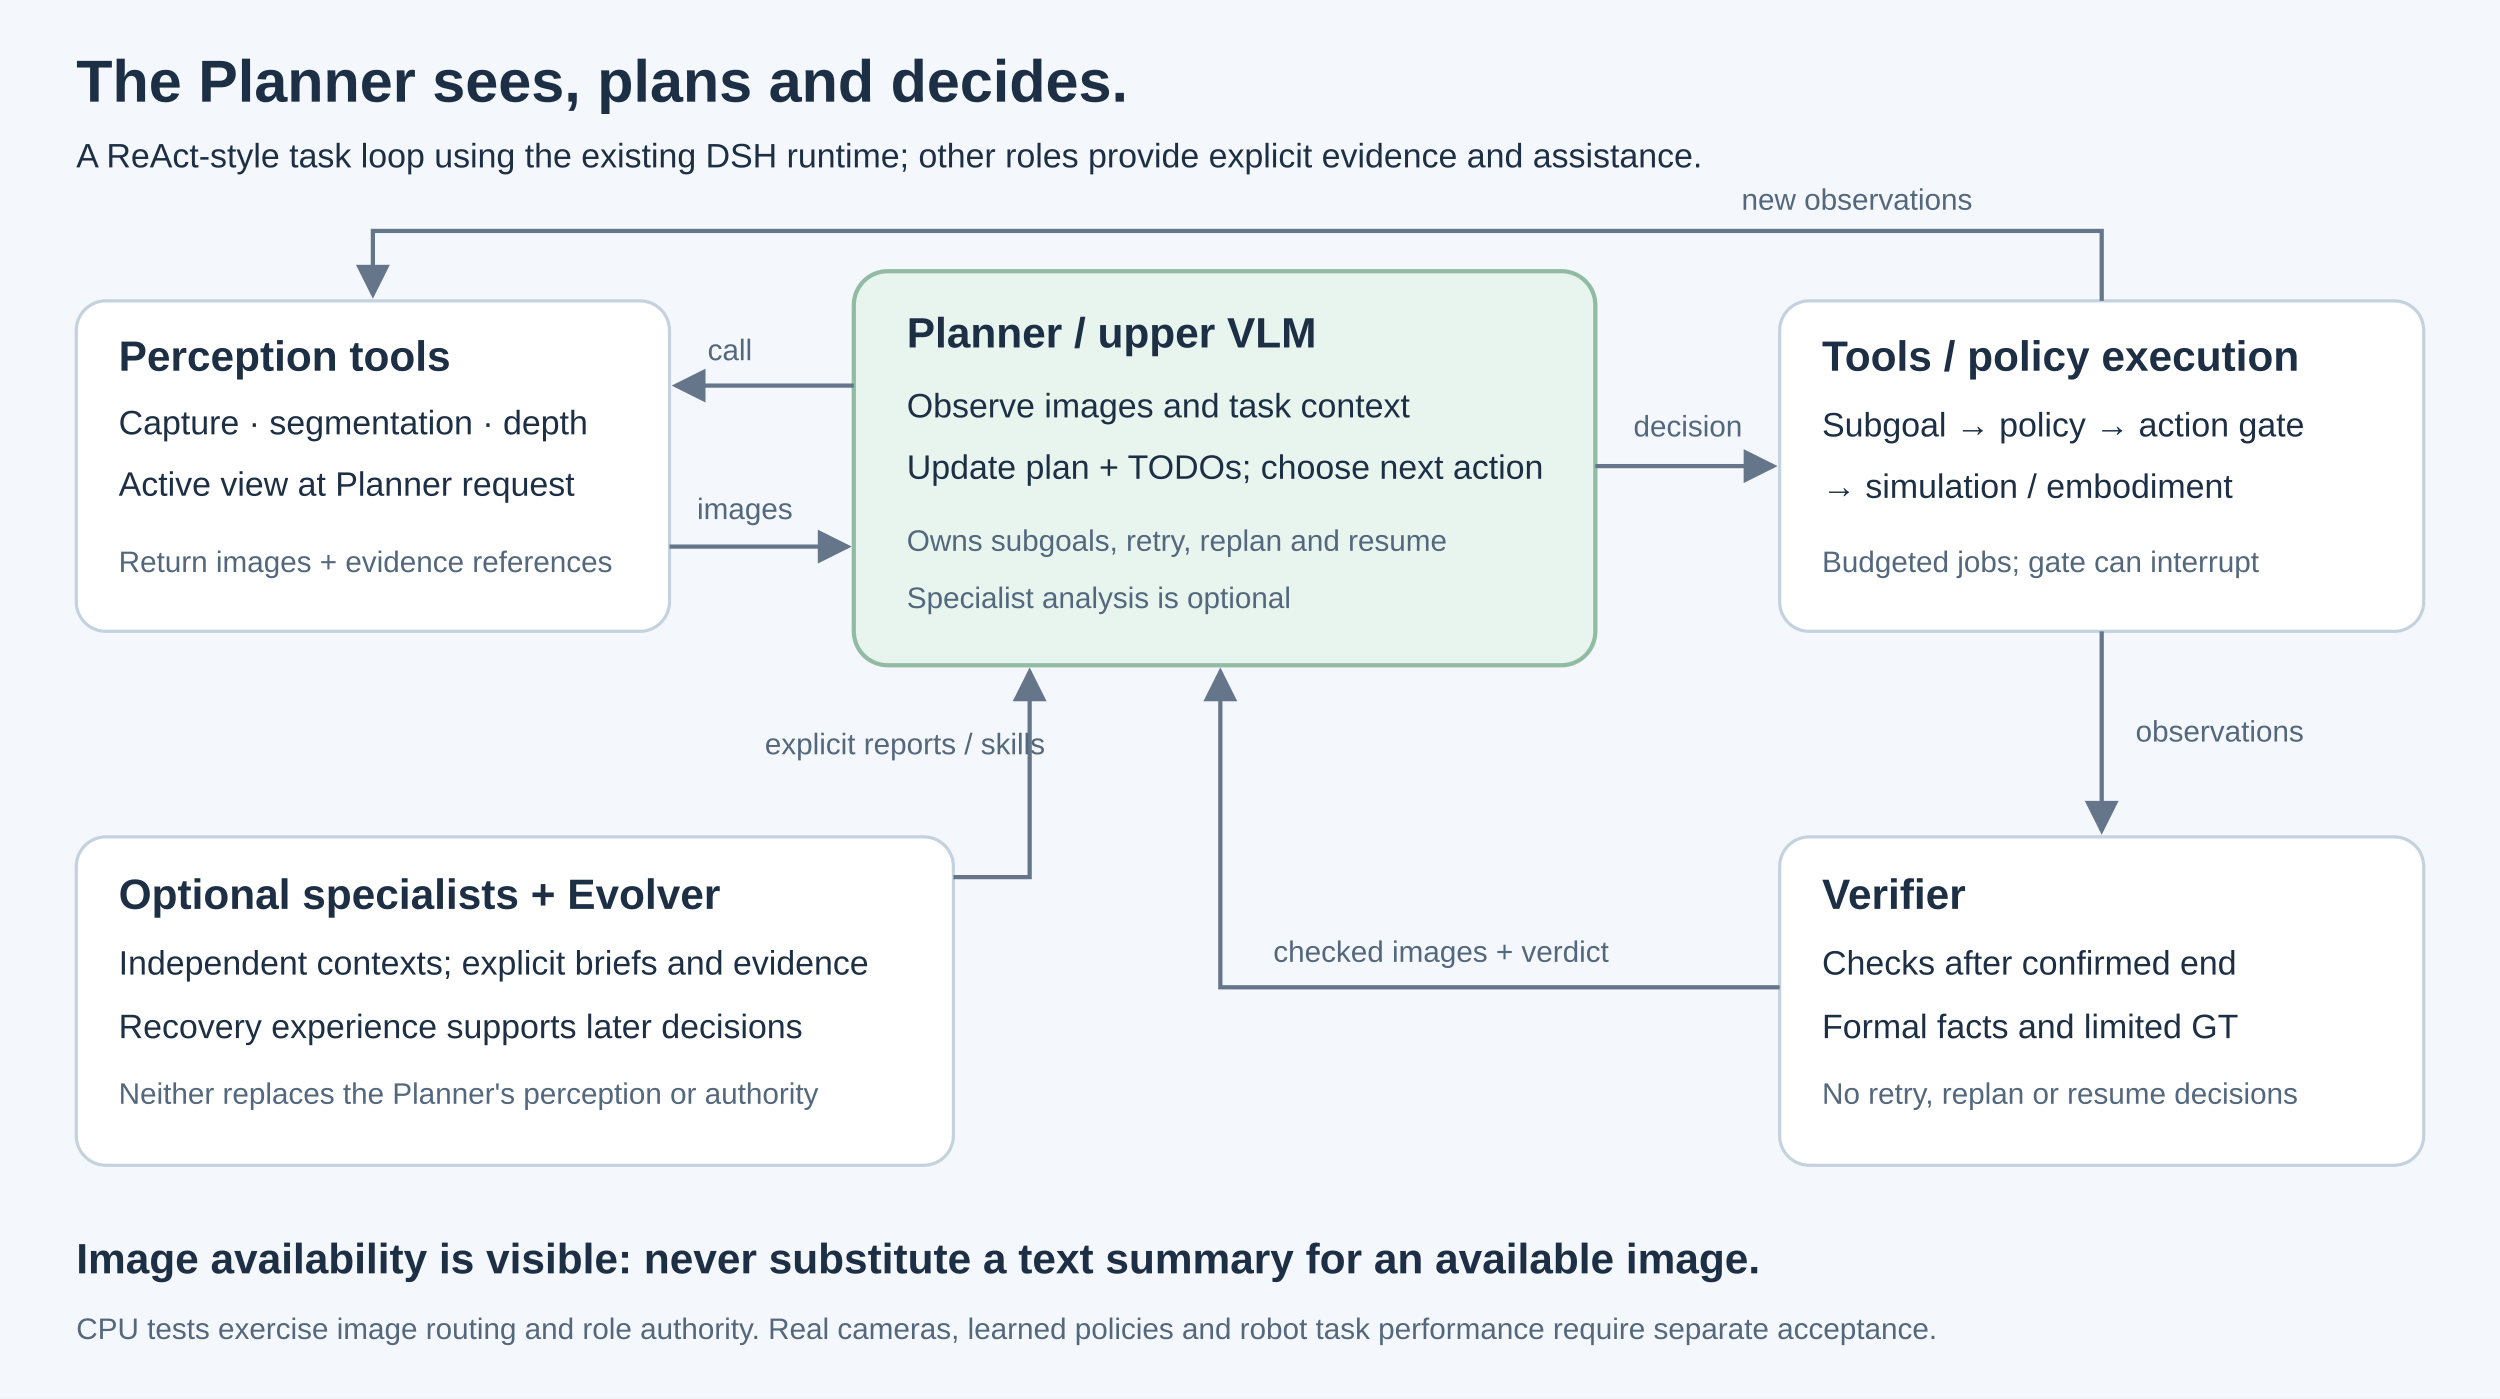
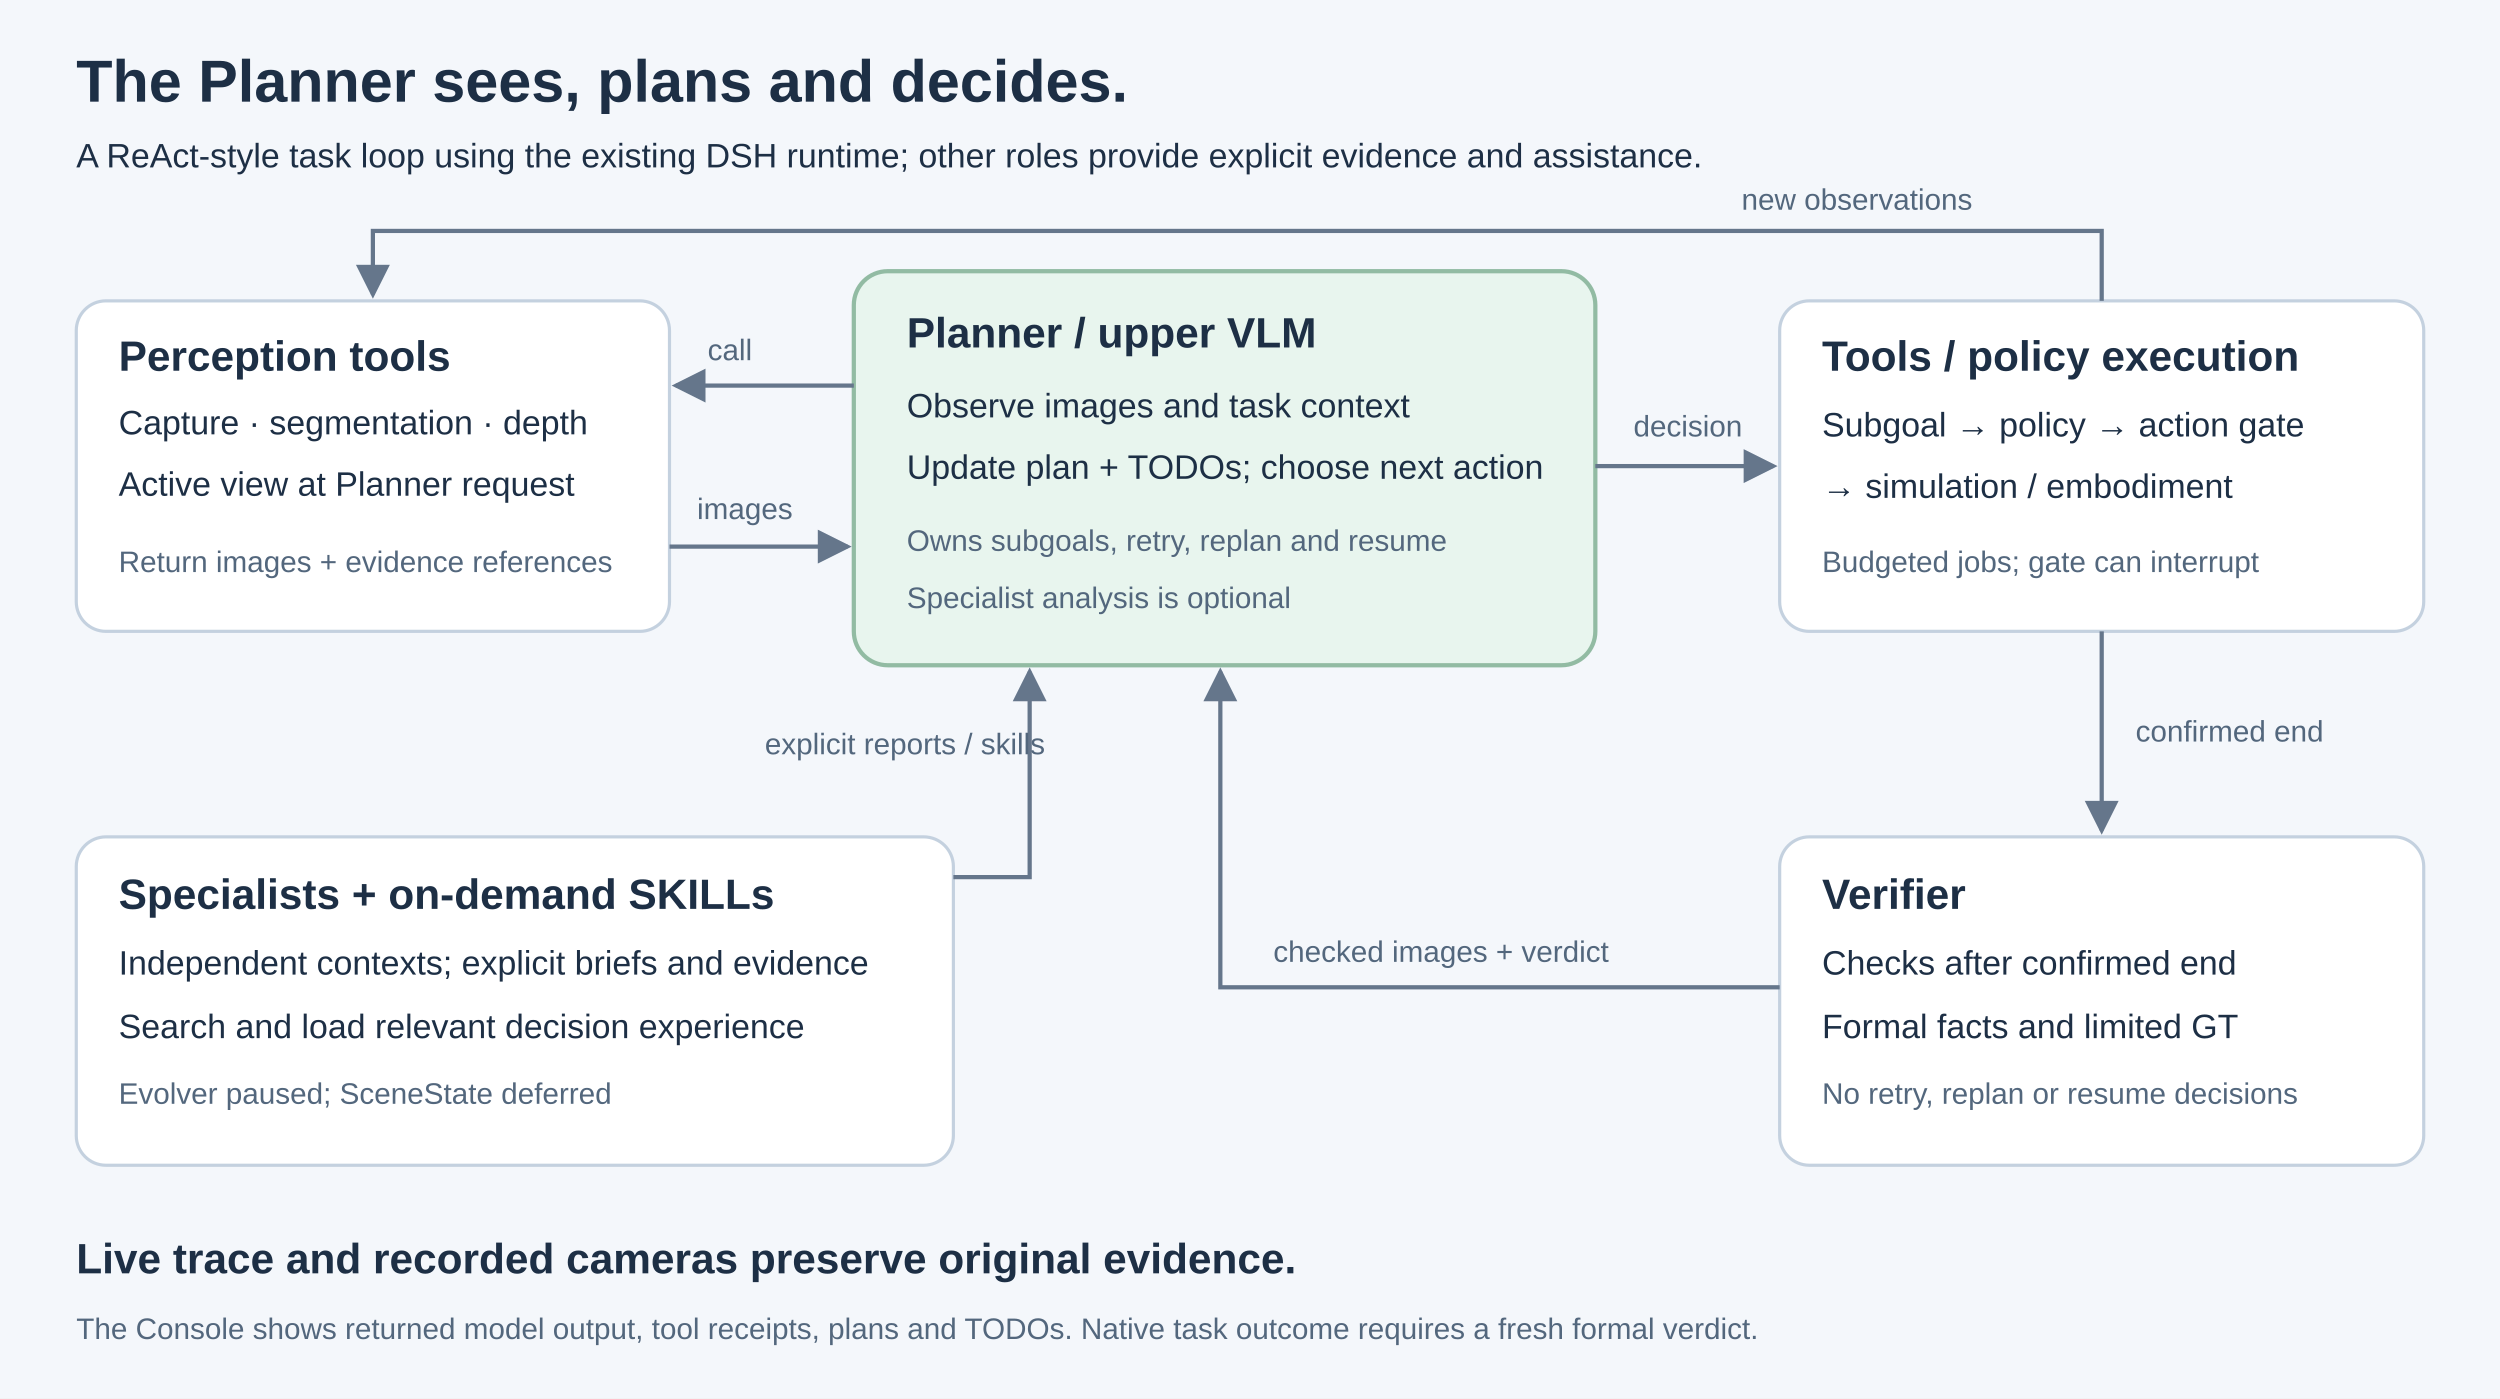
<svg xmlns="http://www.w3.org/2000/svg" width="1180" height="660" viewBox="0 0 1180 660" role="img" aria-labelledby="title desc">
  <defs>
    <marker id="arrow" markerWidth="8" markerHeight="8" refX="7" refY="4" orient="auto">
      <path d="M0 0L8 4L0 8" fill="#65768b" />
    </marker>
    <style>text{font-family:Arial,sans-serif;fill:#1d2f45}.title{font-size:28px;font-weight:700}.heading{font-size:20px;font-weight:700}.body{font-size:16px}.small{font-size:14px;fill:#53677d}.line{fill:none;stroke:#65768b;stroke-width:2;marker-end:url(#arrow)}.box{fill:white;stroke:#c4d1df;stroke-width:1.5}</style>
  </defs>
  <rect width="1180" height="660" fill="#f4f7fb" />
  <text x="36" y="48" class="title">The Planner sees, plans and decides.</text>
  <text x="36" y="79" class="body">A ReAct-style task loop using the existing DSH runtime; other roles provide explicit evidence and assistance.</text>
  <rect x="36" y="142" width="280" height="156" rx="14" class="box" />
  <text x="56" y="175" class="heading">Perception tools</text>
  <text x="56" y="205" class="body">Capture · segmentation · depth</text>
  <text x="56" y="234" class="body">Active view at Planner request</text>
  <text x="56" y="270" class="small">Return images + evidence references</text>
  <rect x="403" y="128" width="350" height="186" rx="16" fill="#e8f5ee" stroke="#92bba3" stroke-width="2" />
  <text x="428" y="164" class="heading">Planner / upper VLM</text>
  <text x="428" y="197" class="body">Observe images and task context</text>
  <text x="428" y="226" class="body">Update plan + TODOs; choose next action</text>
  <text x="428" y="260" class="small">Owns subgoals, retry, replan and resume</text>
  <text x="428" y="287" class="small">Specialist analysis is optional</text>
  <path d="M403 182H319" class="line" />
  <text x="334" y="170" class="small">call</text>
  <path d="M316 258H400" class="line" />
  <text x="329" y="245" class="small">images</text>
  <rect x="840" y="142" width="304" height="156" rx="14" class="box" />
  <text x="860" y="175" class="heading">Tools / policy execution</text>
  <text x="860" y="206" class="body">Subgoal → policy → action gate</text>
  <text x="860" y="235" class="body">→ simulation / embodiment</text>
  <text x="860" y="270" class="small">Budgeted jobs; gate can interrupt</text>
  <path d="M753 220H837" class="line" />
  <text x="771" y="206" class="small">decision</text>
  <rect x="840" y="395" width="304" height="155" rx="14" class="box" />
  <text x="860" y="429" class="heading">Verifier</text>
  <text x="860" y="460" class="body">Checks after confirmed end</text>
  <text x="860" y="490" class="body">Formal facts and limited GT</text>
  <text x="860" y="521" class="small">No retry, replan or resume decisions</text>
  <path d="M992 298V392" class="line" />
-   <text x="1008" y="350" class="small">observations</text>
+   <text x="1008" y="350" class="small">confirmed end</text>
  <path d="M840 466H576V317" class="line" />
  <text x="601" y="454" class="small">checked images + verdict</text>
  <path d="M992 142V109H176V139" class="line" />
  <text x="822" y="99" class="small">new observations</text>
  <rect x="36" y="395" width="414" height="155" rx="14" class="box" />
-   <text x="56" y="429" class="heading">Optional specialists + Evolver</text>
+   <text x="56" y="429" class="heading">Specialists + on-demand SKILLs</text>
  <text x="56" y="460" class="body">Independent contexts; explicit briefs and evidence</text>
-   <text x="56" y="490" class="body">Recovery experience supports later decisions</text>
-   <text x="56" y="521" class="small">Neither replaces the Planner's perception or authority</text>
+   <text x="56" y="490" class="body">Search and load relevant decision experience</text>
+   <text x="56" y="521" class="small">Evolver paused; SceneState deferred</text>
  <path d="M450 414H486V317" class="line" />
  <text x="361" y="356" class="small">explicit reports / skills</text>
-   <text x="36" y="601" class="heading">Image availability is visible: never substitute a text summary for an available image.</text>
-   <text x="36" y="632" class="small">CPU tests exercise image routing and role authority. Real cameras, learned policies and robot task performance require separate acceptance.</text>
+   <text x="36" y="601" class="heading">Live trace and recorded cameras preserve original evidence.</text>
+   <text x="36" y="632" class="small">The Console shows returned model output, tool receipts, plans and TODOs. Native task outcome requires a fresh formal verdict.</text>
</svg>
